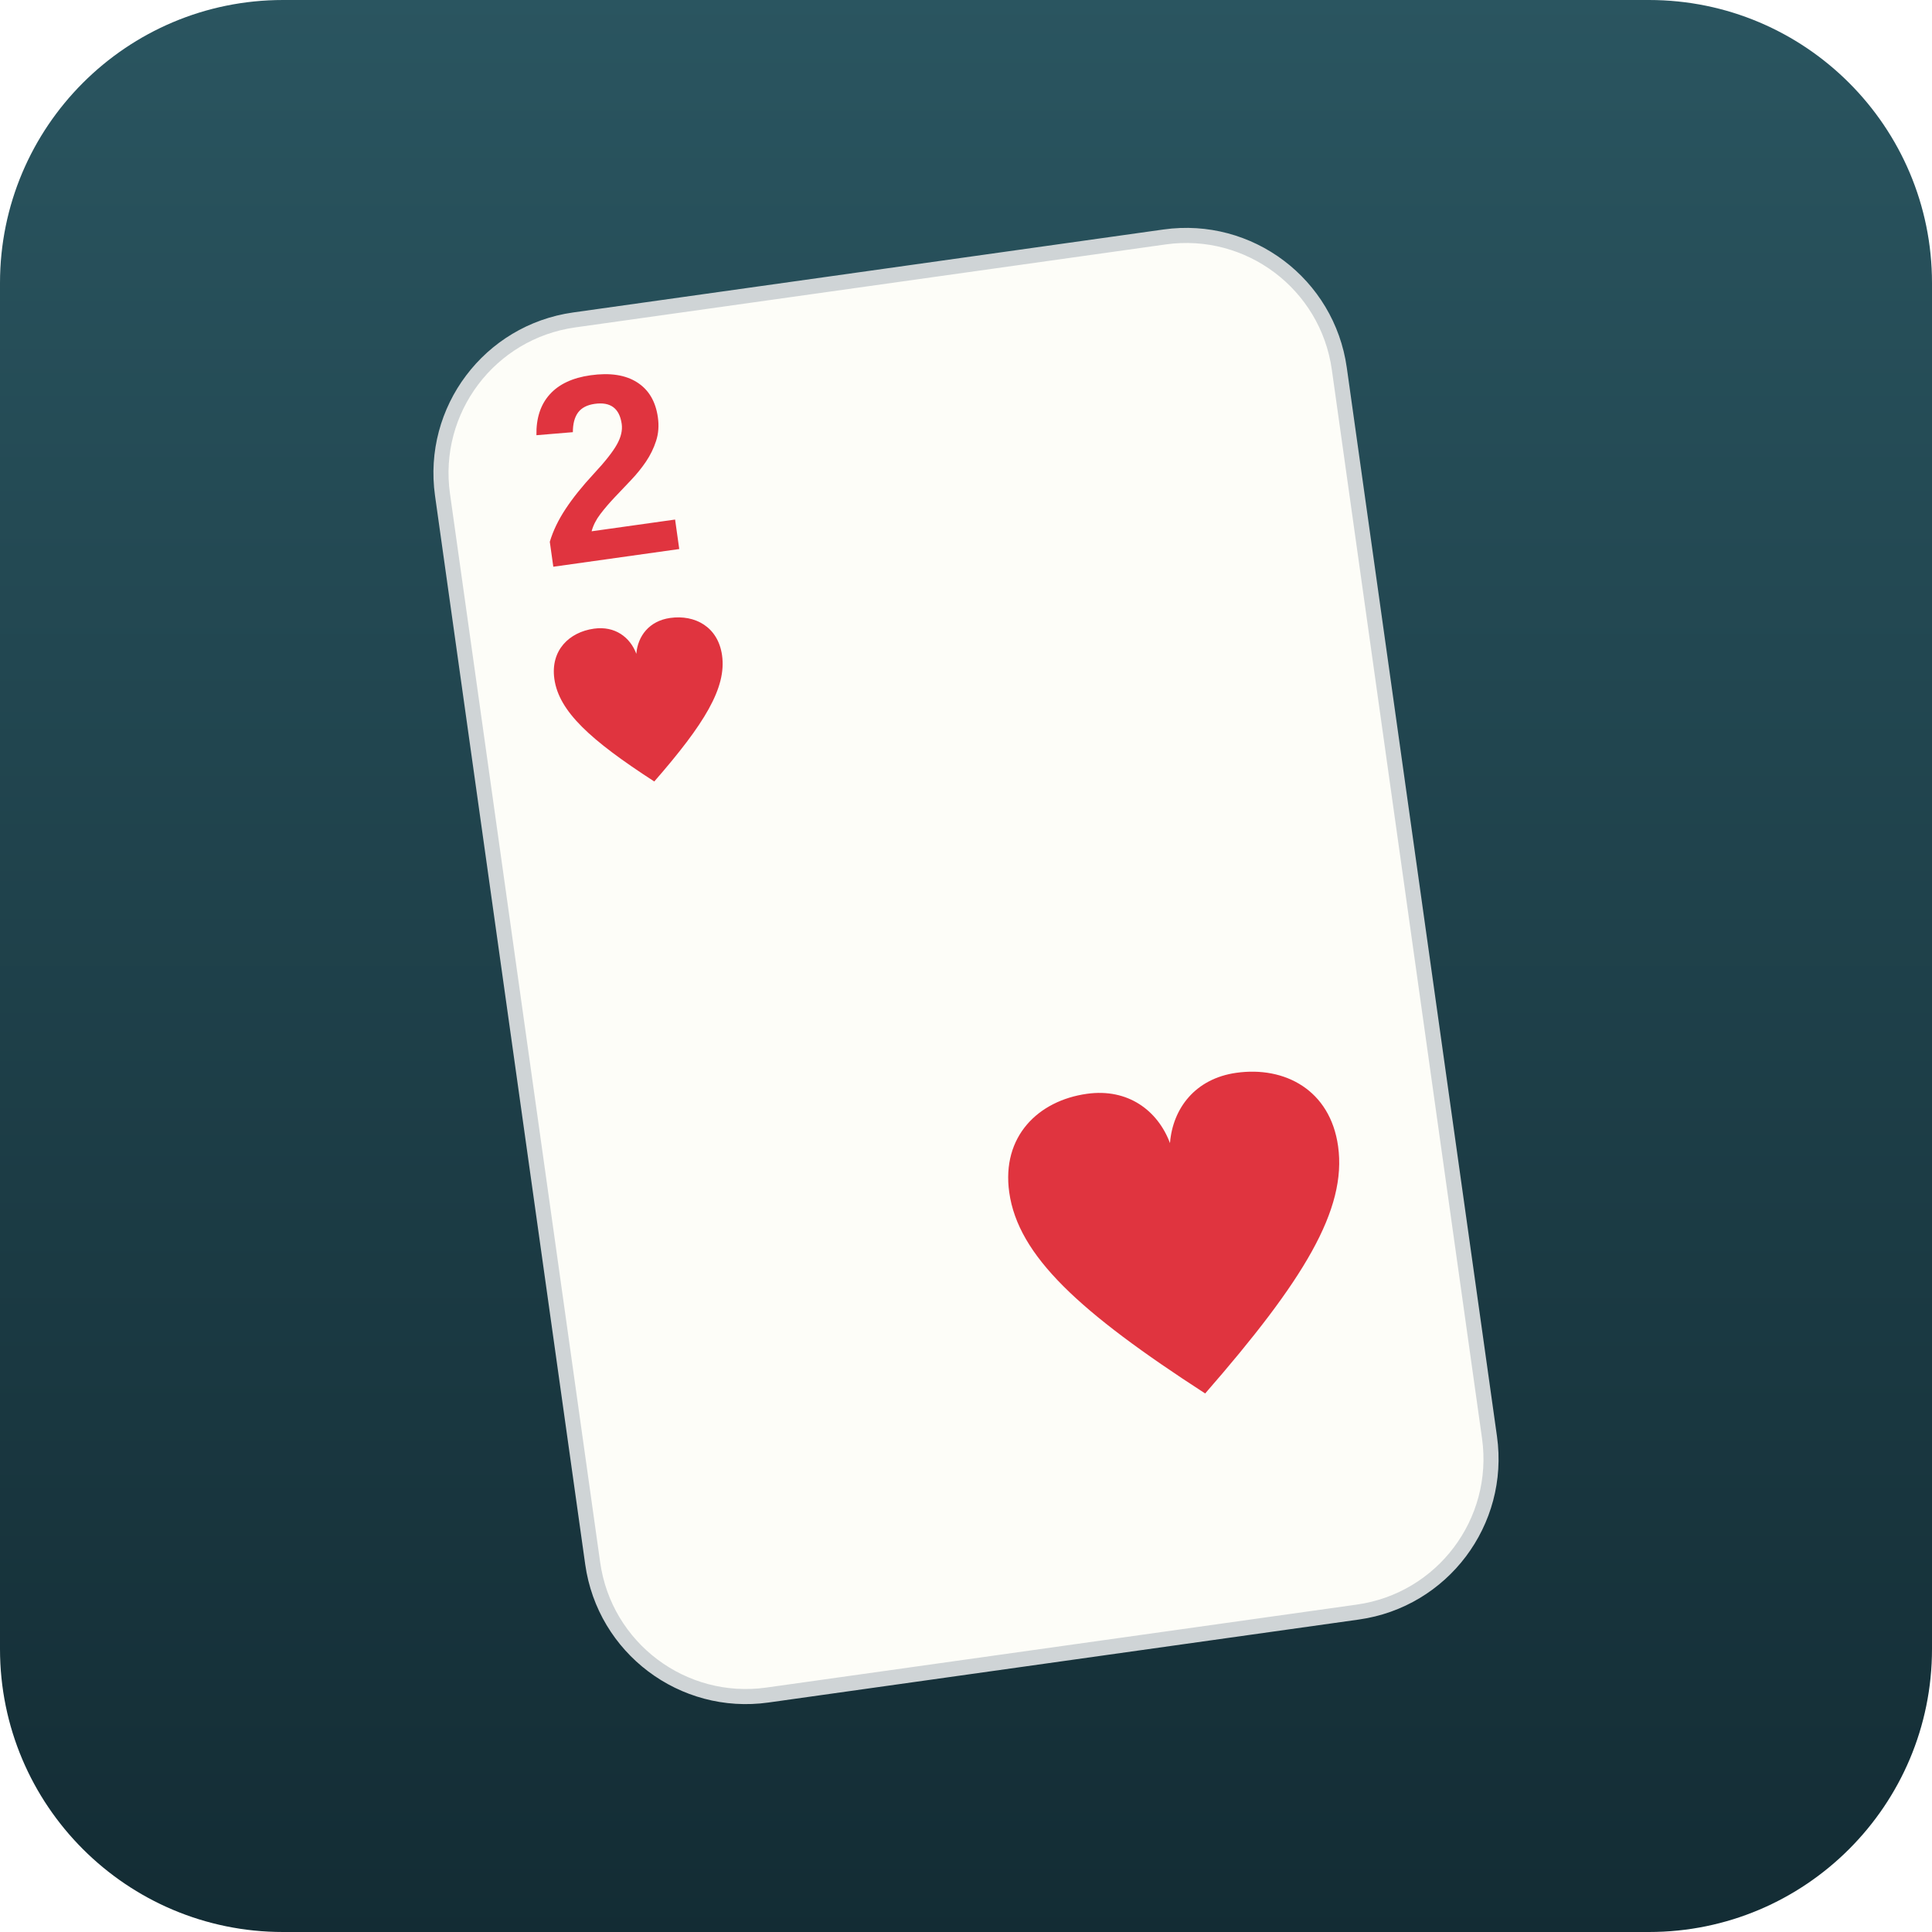
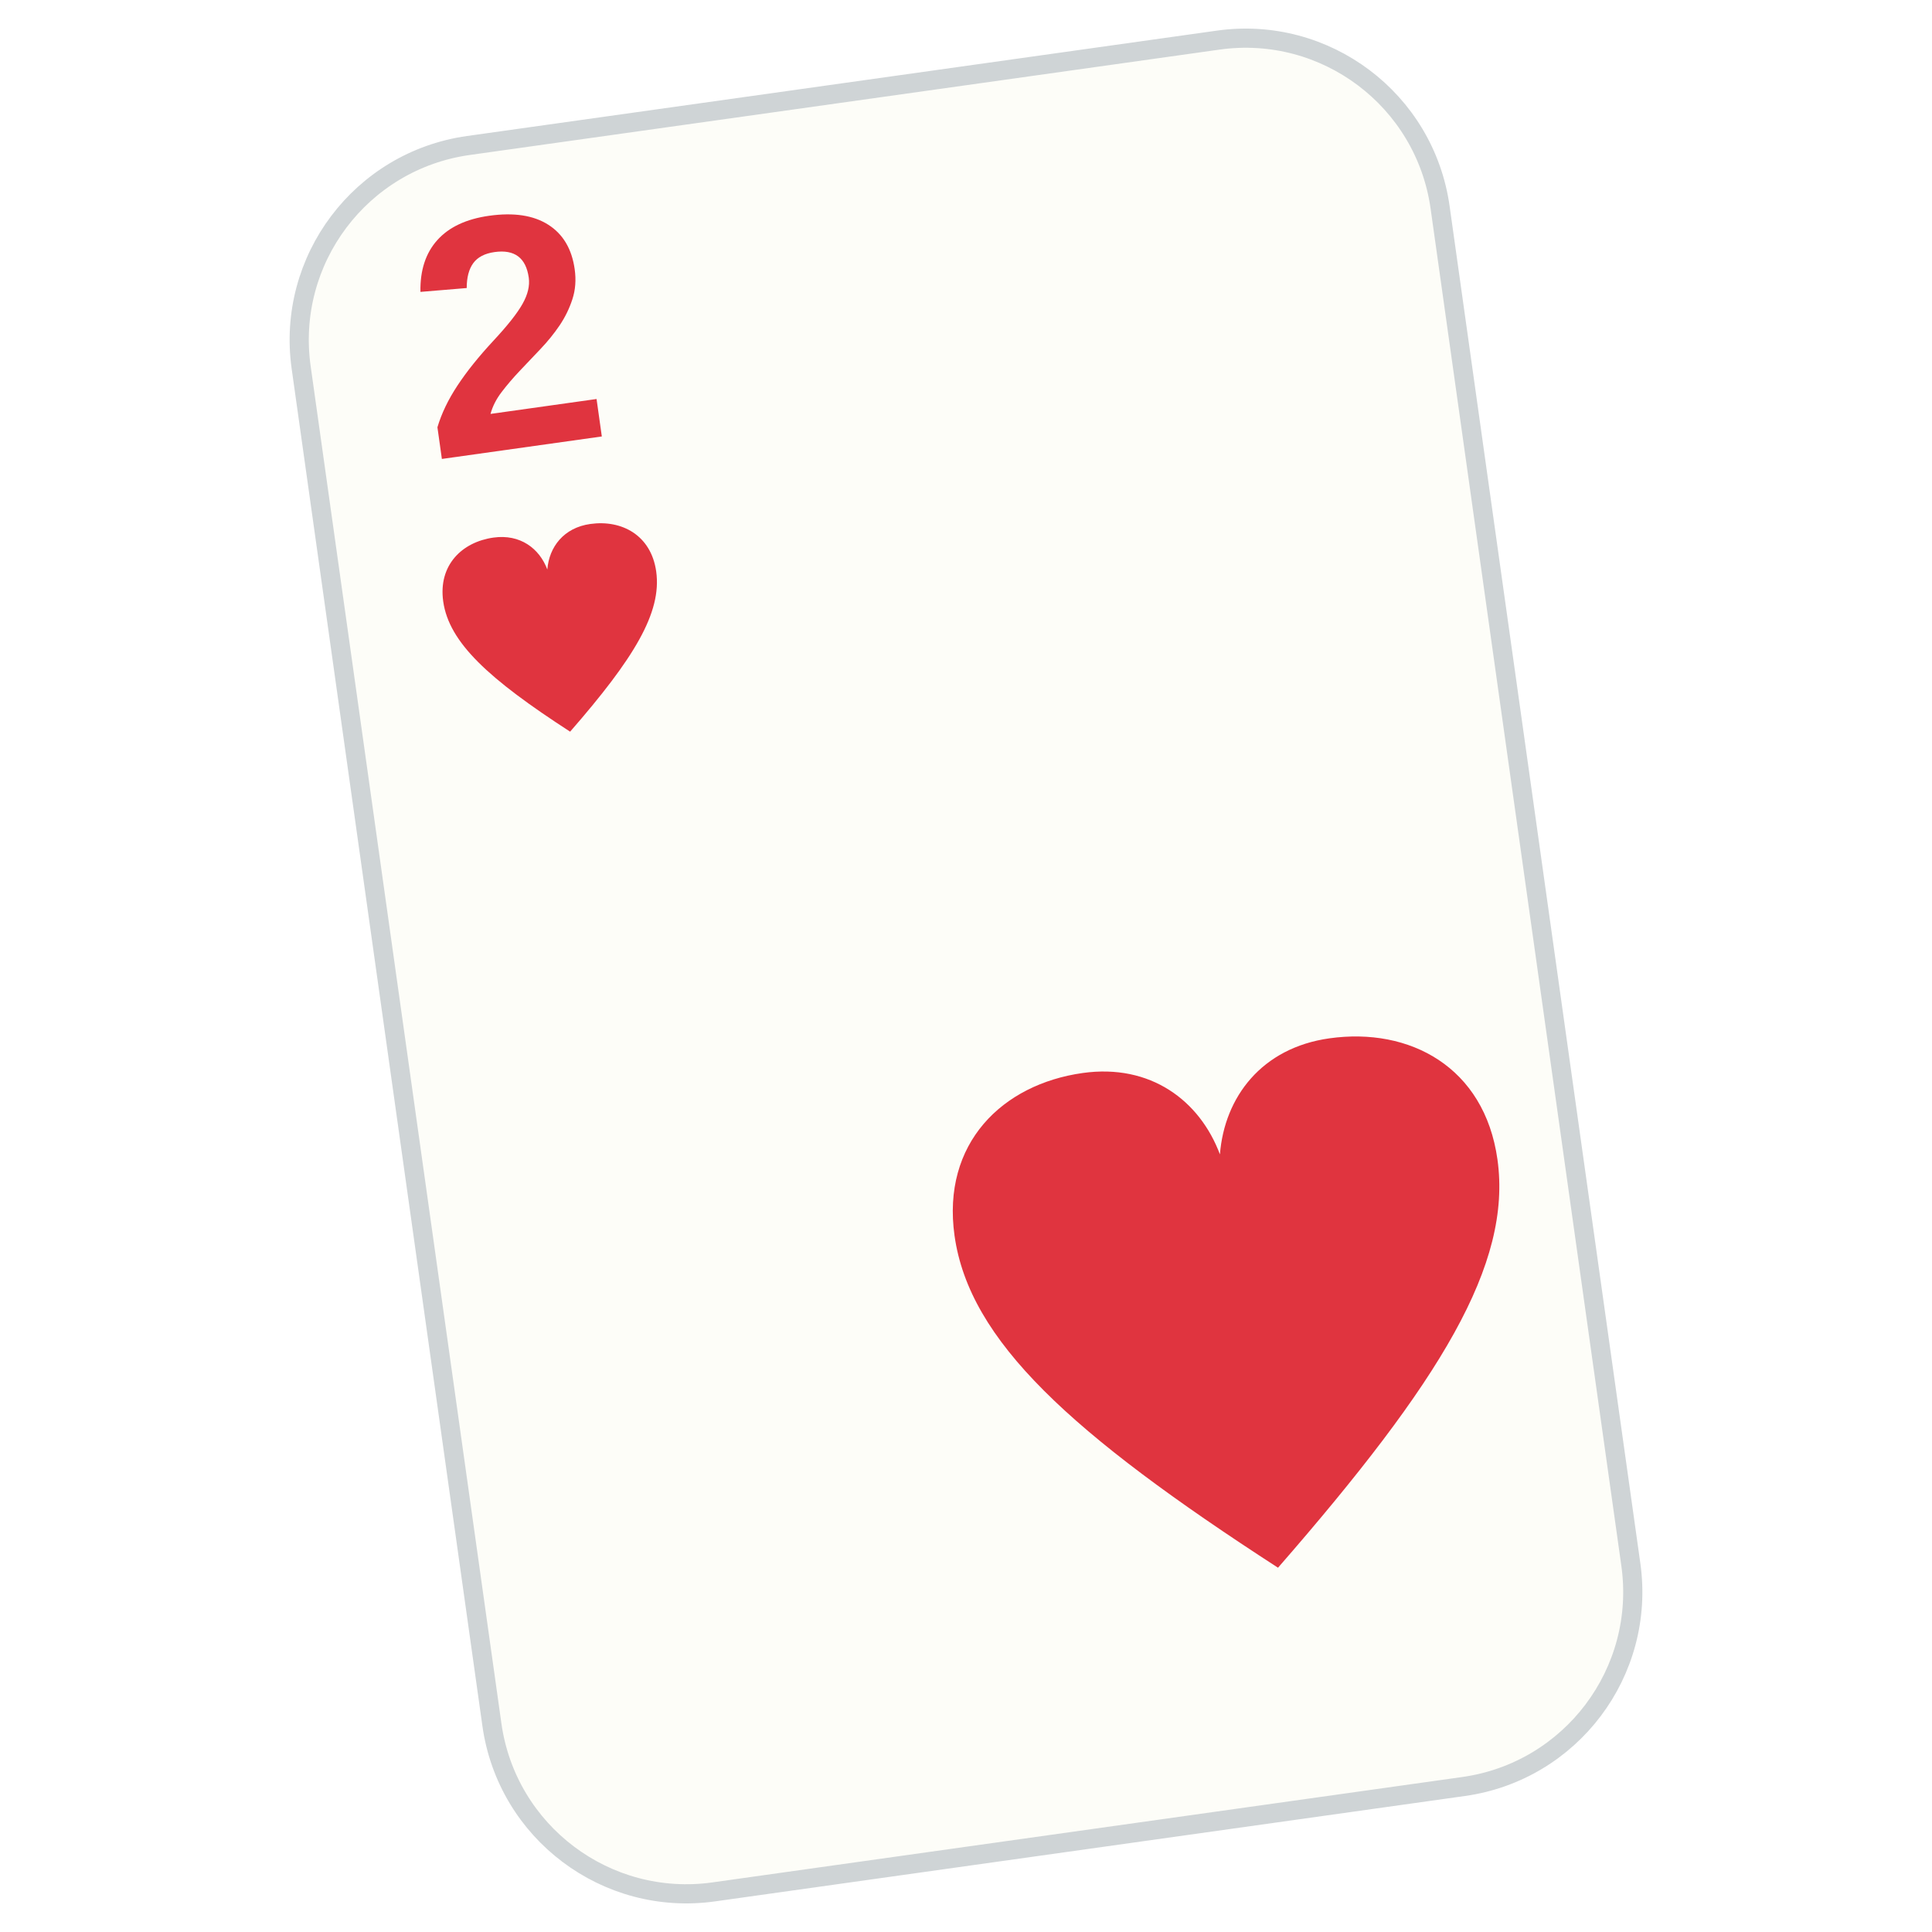
<svg xmlns="http://www.w3.org/2000/svg" viewBox="0 0 512 512">
-   <defs>
-     <linearGradient id="bg" x1="0" y1="0" x2="0" y2="1">
-       <stop offset="0" stop-color="#2a5560" />
-       <stop offset="1" stop-color="#132c34" />
-     </linearGradient>
-   </defs>
-   <rect width="512" height="512" rx="75" fill="url(#bg)" />
-   <g transform="rotate(-8 256 256)">
-     <rect x="136" y="72" width="240" height="368" rx="41" fill="#fdfdf8" stroke="#cfd4d6" stroke-width="4" />
-     <text x="160" y="136" font-family="Nunito, Arial, sans-serif" font-size="70" font-weight="900" fill="#e0343f">2</text>
-     <path d="M50 88 C20 62 6 45 6 28 C6 13 17 5 30 5 C41 5 48 12 50 21 C52 12 59 5 70 5 C83 5 94 13 94 28 C94 45 80 62 50 88 Z" fill="#e0343f" transform="translate(155.5 151.2) scale(0.510)" />
-     <path d="M50 88 C20 62 6 45 6 28 C6 13 17 5 30 5 C41 5 48 12 50 21 C52 12 59 5 70 5 C83 5 94 13 94 28 C94 45 80 62 50 88 Z" fill="#e0343f" transform="translate(253.0 289.0) scale(1.000)" />
+   <g transform="translate(256 256) scale(1.27) translate(-256 -256)">
+     <g transform="rotate(-8 256 256)">
+       <rect x="136" y="72" width="240" height="368" rx="41" fill="#fdfdf8" stroke="#cfd4d6" stroke-width="4" />
+       <text x="160" y="136" font-family="Nunito, Arial, sans-serif" font-size="70" font-weight="900" fill="#e0343f">2</text>
+       <path d="M50 88 C20 62 6 45 6 28 C6 13 17 5 30 5 C41 5 48 12 50 21 C52 12 59 5 70 5 C83 5 94 13 94 28 C94 45 80 62 50 88 Z" fill="#e0343f" transform="translate(155.5 151.2) scale(0.510)" />
+       <path d="M50 88 C20 62 6 45 6 28 C6 13 17 5 30 5 C41 5 48 12 50 21 C52 12 59 5 70 5 C83 5 94 13 94 28 C94 45 80 62 50 88 Z" fill="#e0343f" transform="translate(238.0 275.0) scale(1.3)" />
+     </g>
  </g>
</svg>
